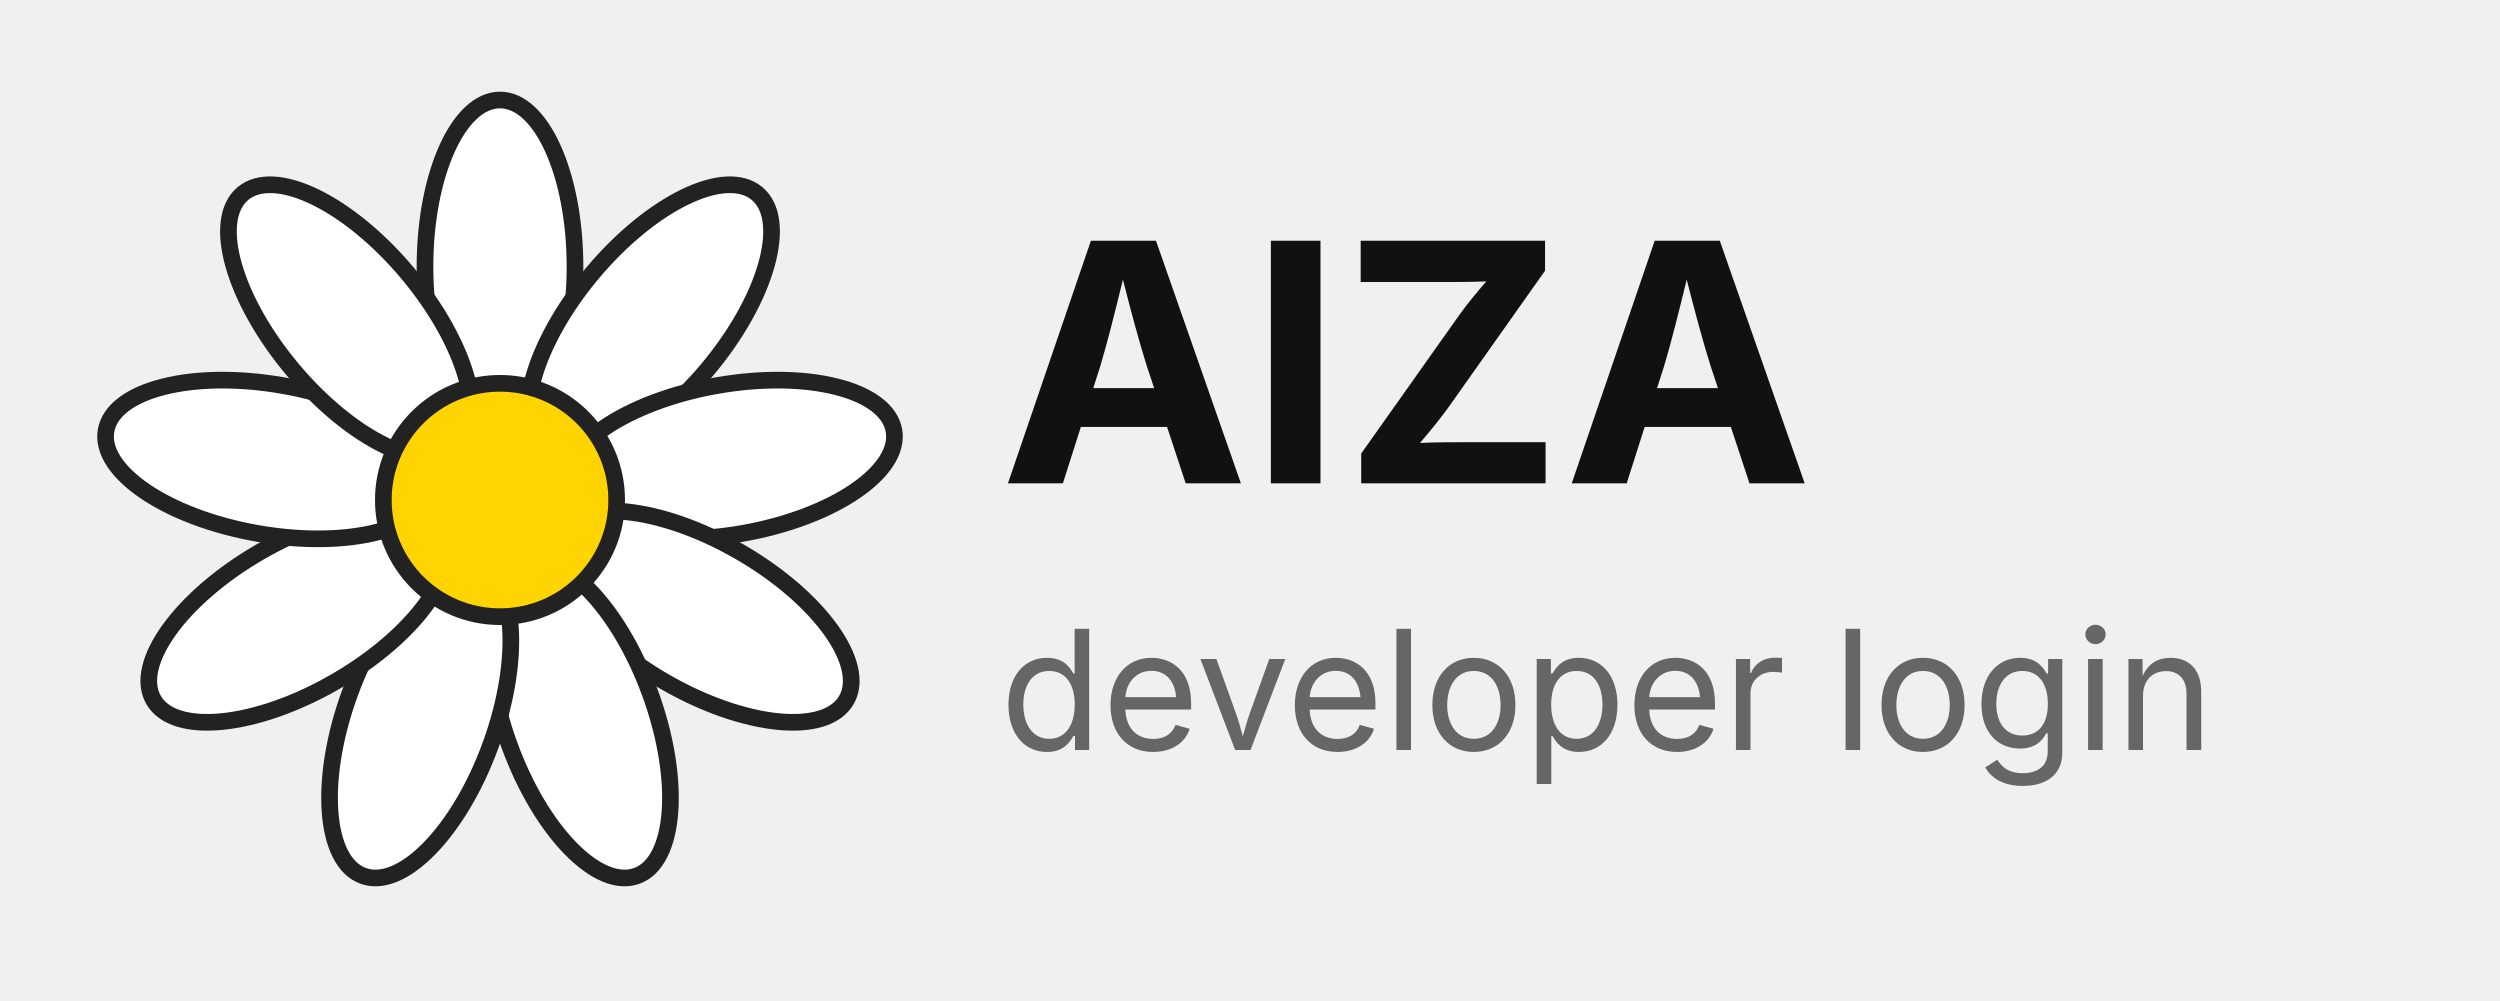
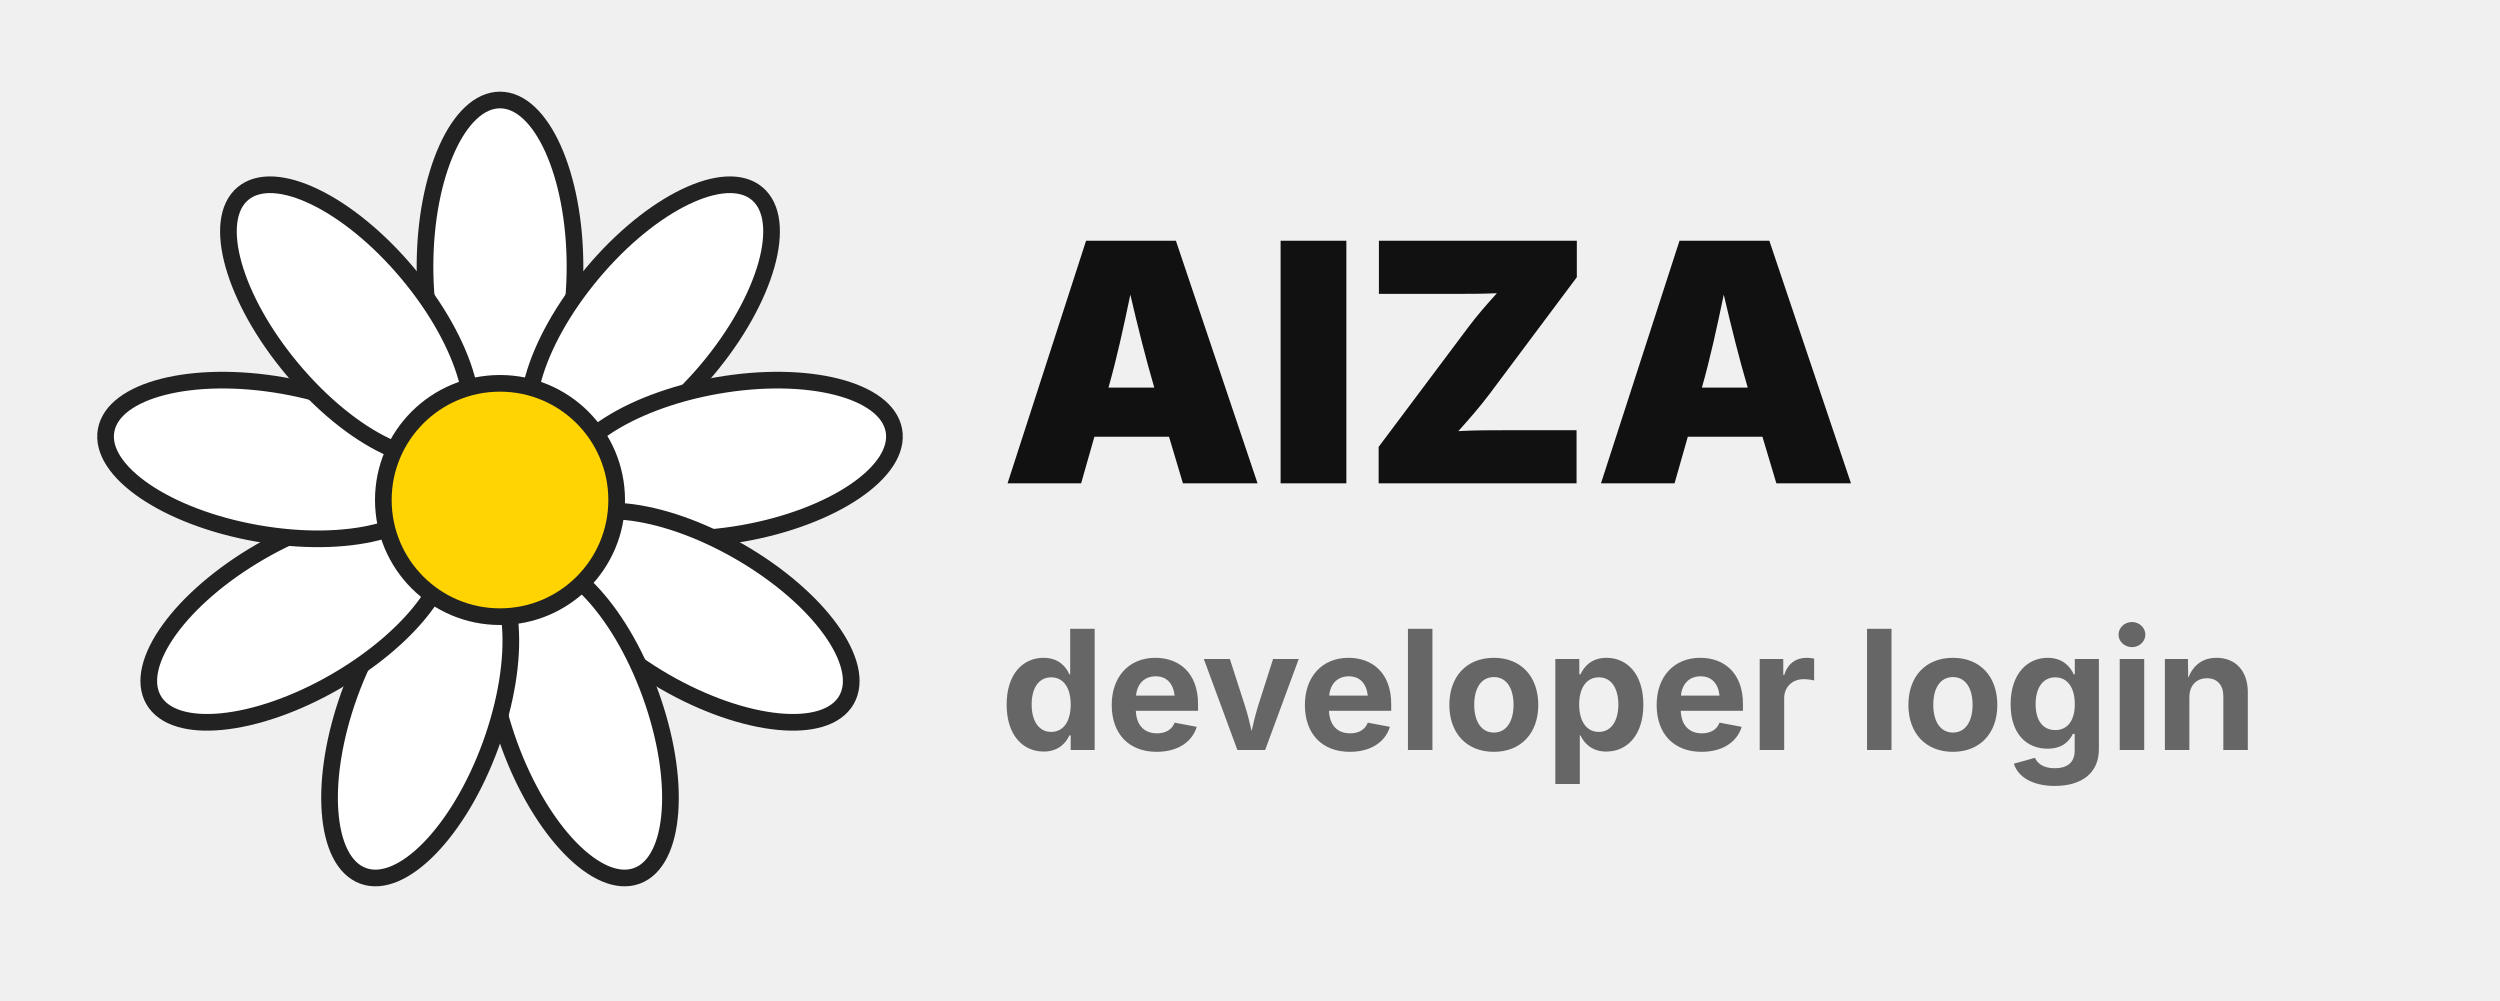
- <svg xmlns="http://www.w3.org/2000/svg" width="300" height="120" viewBox="0 0 300 120">
+ <svg xmlns="http://www.w3.org/2000/svg" width="150" height="60" viewBox="0 0 300 120">
  <g transform="translate(60,60)">
    <g fill="white" stroke="#222" stroke-width="2">
      <ellipse cx="0" cy="-28" rx="9" ry="20" transform="rotate(0, 0, 0)" />
      <ellipse cx="0" cy="-28" rx="9" ry="20" transform="rotate(40, 0, 0)" />
      <ellipse cx="0" cy="-28" rx="9" ry="20" transform="rotate(80, 0, 0)" />
      <ellipse cx="0" cy="-28" rx="9" ry="20" transform="rotate(120, 0, 0)" />
      <ellipse cx="0" cy="-28" rx="9" ry="20" transform="rotate(160, 0, 0)" />
      <ellipse cx="0" cy="-28" rx="9" ry="20" transform="rotate(200, 0, 0)" />
      <ellipse cx="0" cy="-28" rx="9" ry="20" transform="rotate(240, 0, 0)" />
      <ellipse cx="0" cy="-28" rx="9" ry="20" transform="rotate(280, 0, 0)" />
      <ellipse cx="0" cy="-28" rx="9" ry="20" transform="rotate(320, 0, 0)" />
    </g>
    <circle cx="0" cy="0" r="14" fill="#FFD400" stroke="#222" stroke-width="2" />
  </g>
-   <text x="120" y="58" font-family="Inter, Arial, sans-serif" font-size="40" font-weight="700" fill="#111">
+   <text x="120" y="58" font-family="Inter, Arial, sans-serif" font-size="40" font-weight="900" fill="#111">
    AIZA
  </text>
-   <text x="120" y="90" font-family="Inter, Arial, sans-serif" font-size="20" font-weight="400" fill="#666">
+   <text x="120" y="90" font-family="Inter, Arial, sans-serif" font-size="20" font-weight="700" fill="#666">
    developer login
  </text>
</svg>
